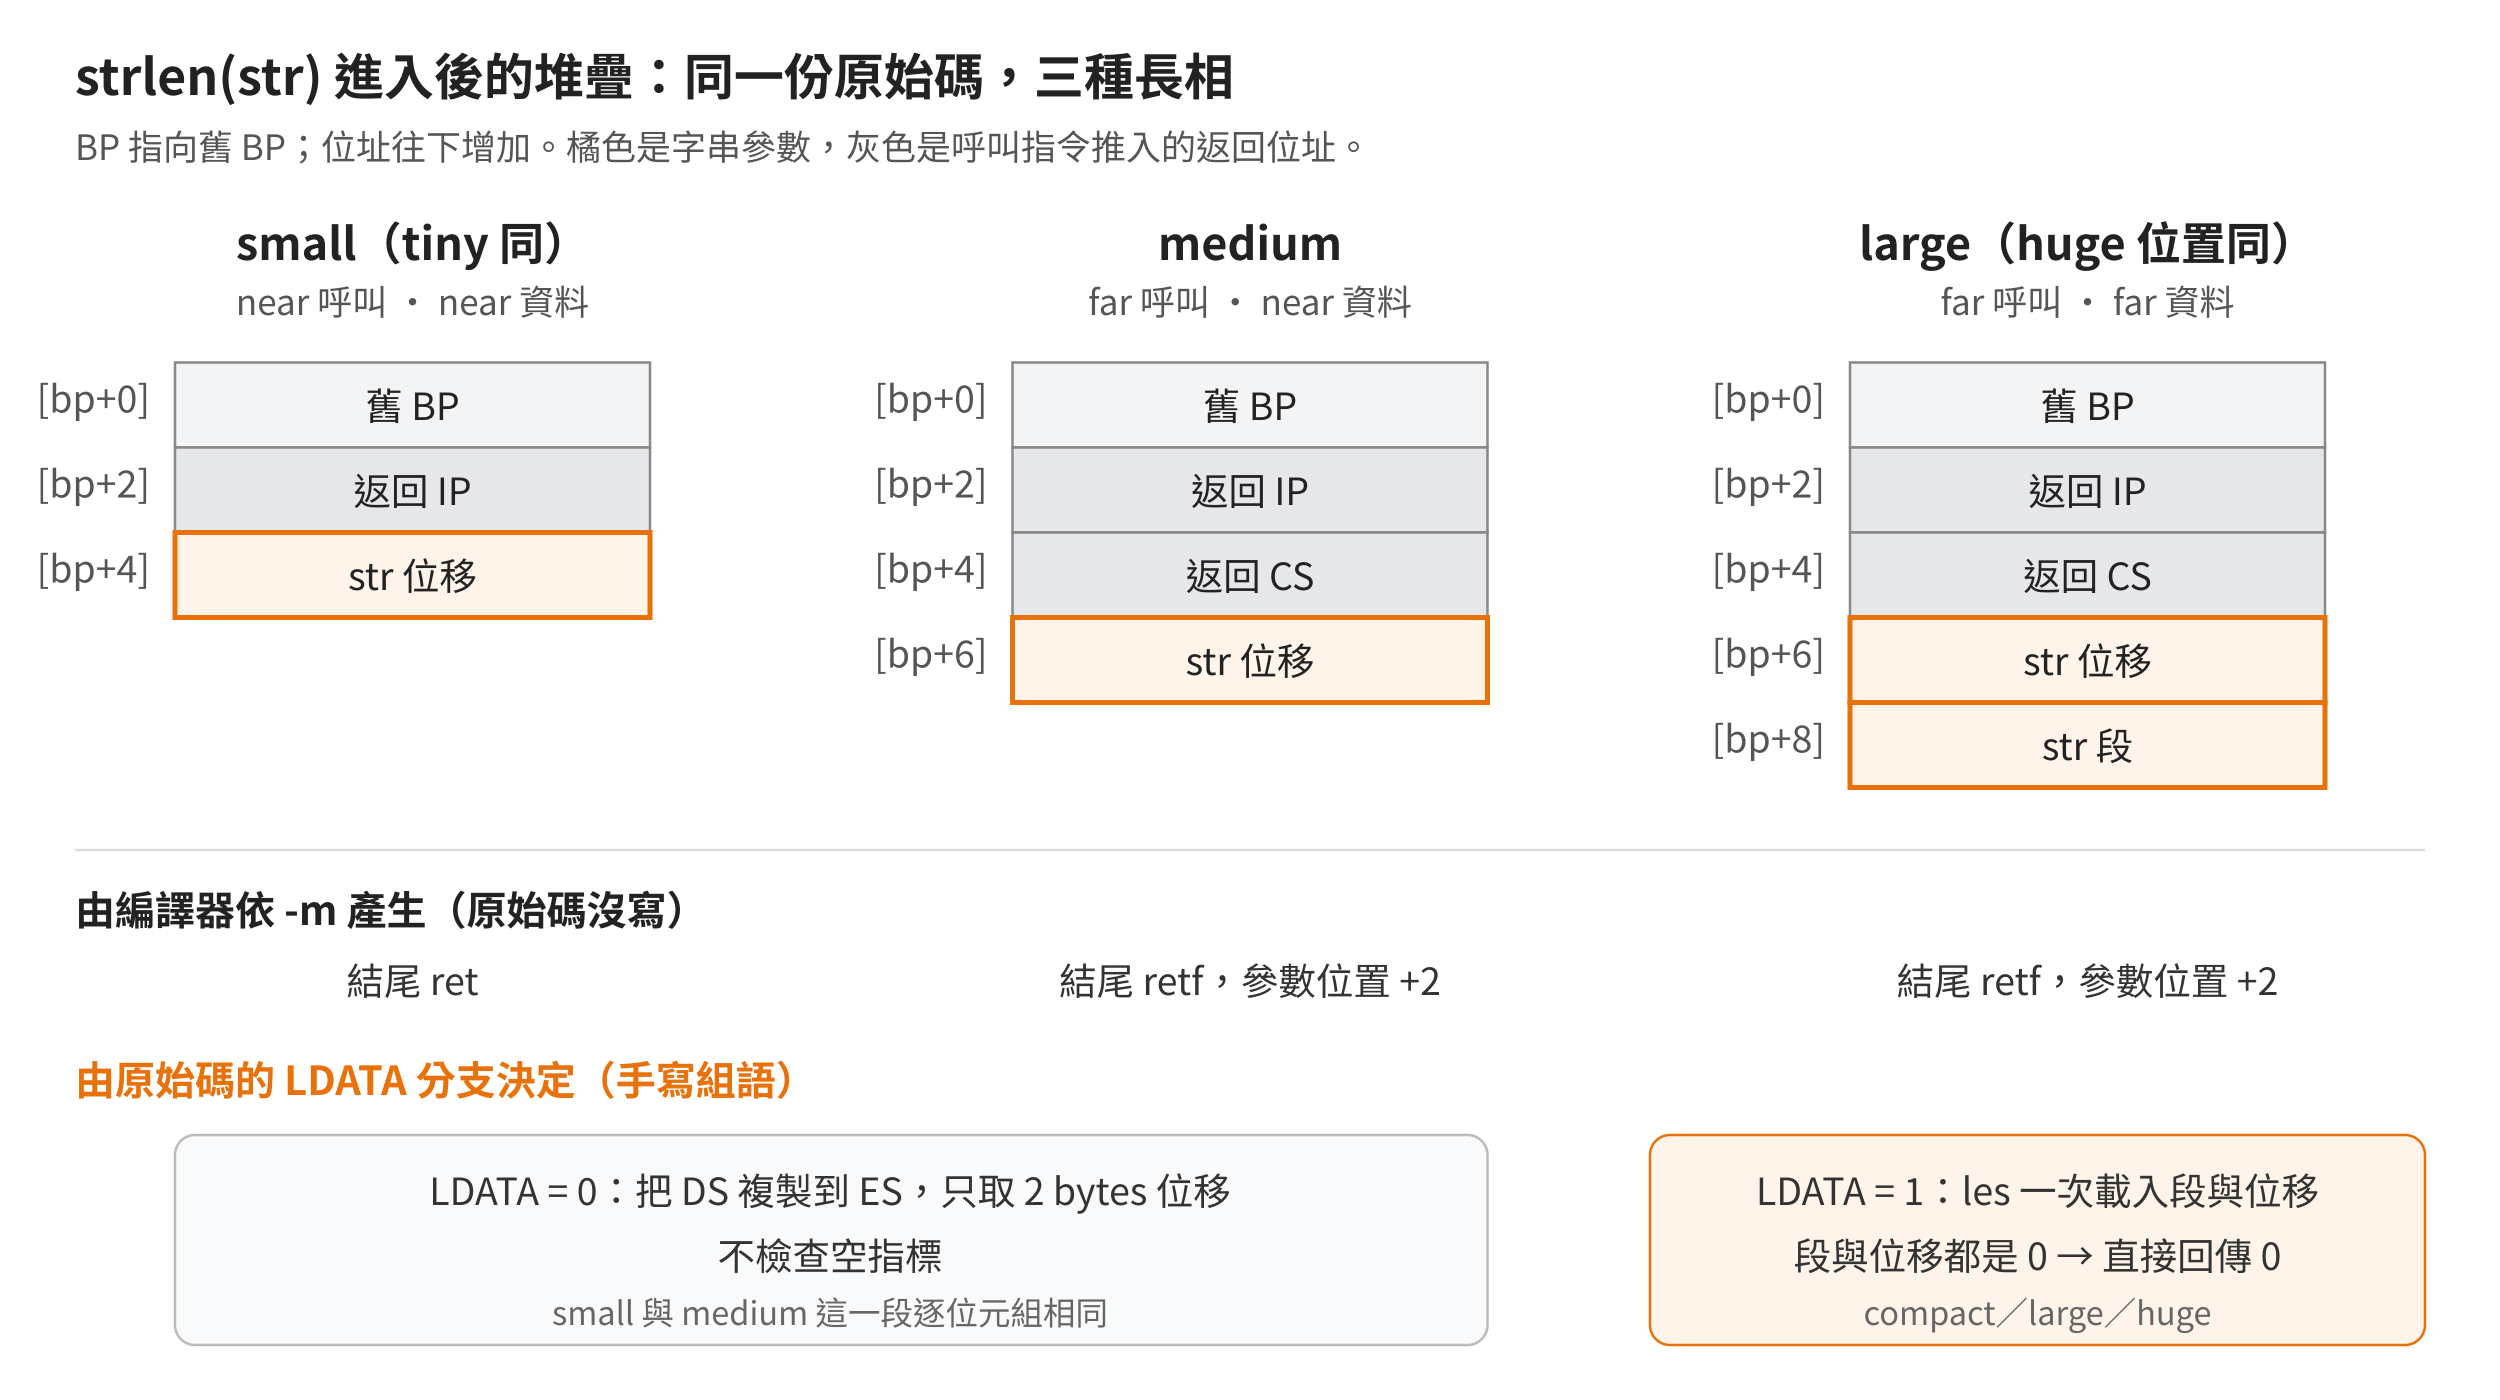
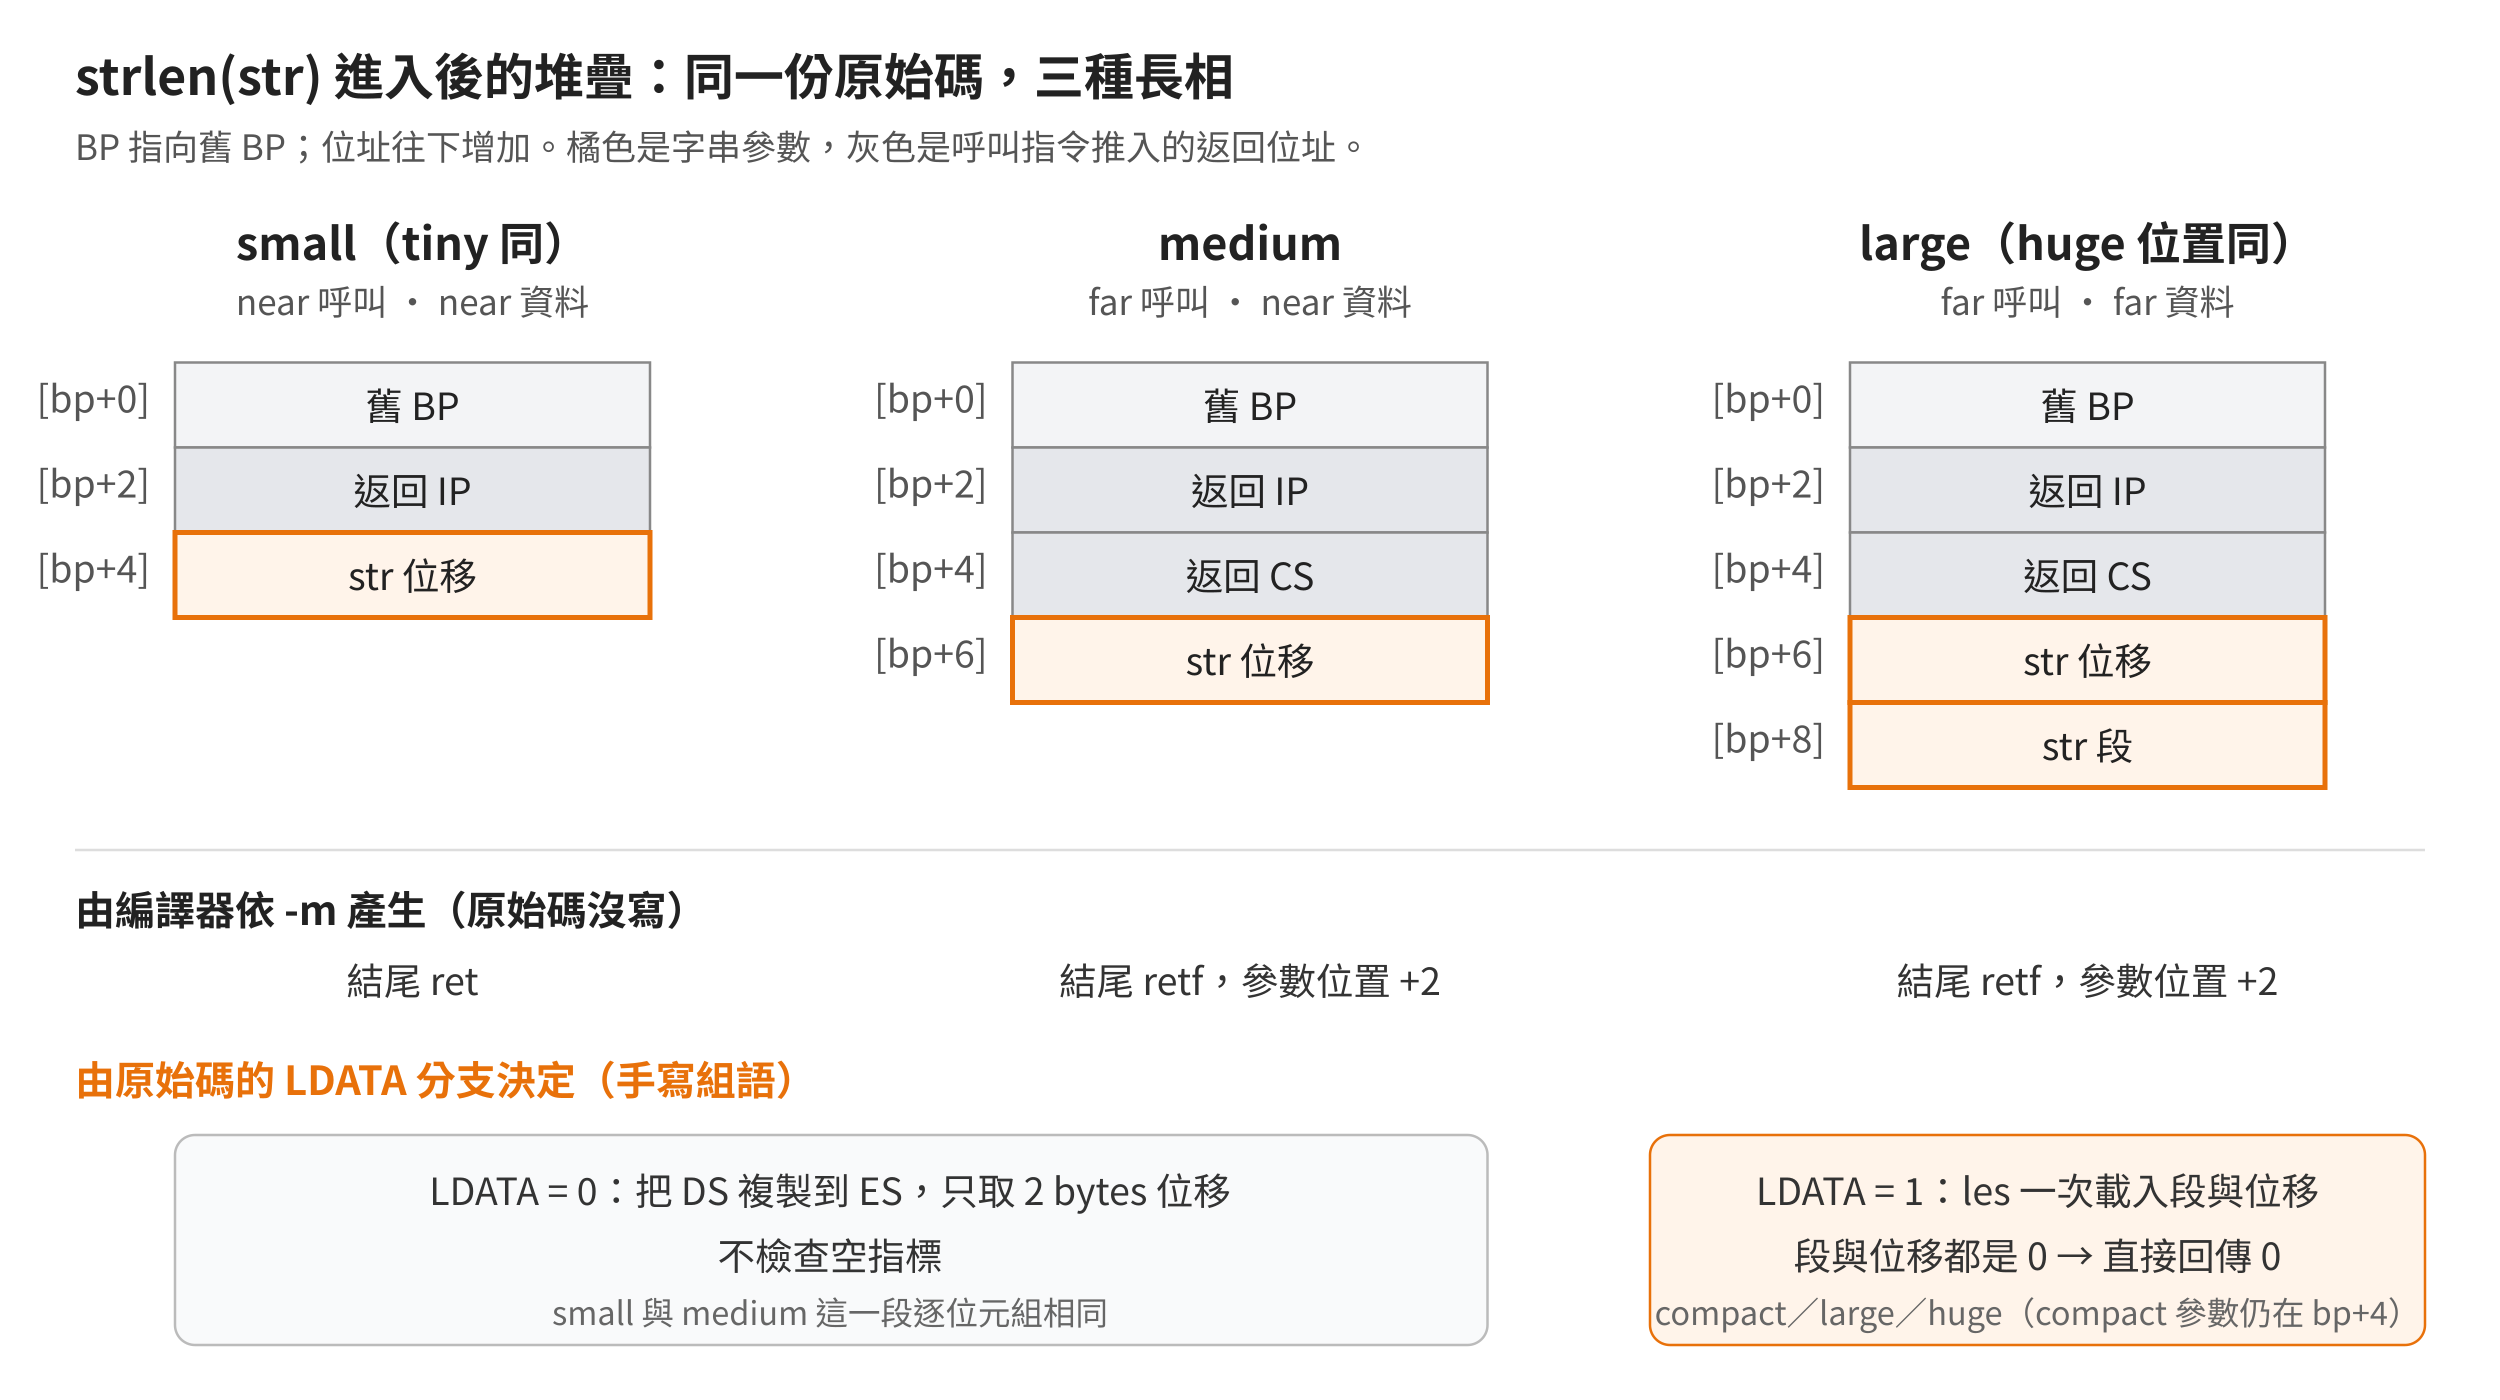
<svg xmlns="http://www.w3.org/2000/svg" width="1000" height="560" viewBox="0 0 1000 560" font-family="'Noto Sans CJK TC','PingFang TC','Microsoft JhengHei',sans-serif">
  <rect width="1000" height="560" fill="#ffffff" />
  <text x="30" y="38" font-size="20" font-weight="bold" fill="#222">strlen(str) 進入後的堆疊：同一份原始碼，三種長相</text>
  <text x="30" y="64" font-size="14" fill="#555">BP 指向舊 BP；位址往下增加。橘色是字串參數，灰色是呼叫指令推入的返回位址。</text>
  <text x="165" y="104" font-size="18" font-weight="bold" text-anchor="middle" fill="#222">small（tiny 同）</text>
  <text x="165" y="126" font-size="14" text-anchor="middle" fill="#555">near 呼叫 · near 資料</text>
  <text x="500" y="104" font-size="18" font-weight="bold" text-anchor="middle" fill="#222">medium</text>
  <text x="500" y="126" font-size="14" text-anchor="middle" fill="#555">far 呼叫 · near 資料</text>
  <text x="835" y="104" font-size="18" font-weight="bold" text-anchor="middle" fill="#222">large（huge 位置同）</text>
  <text x="835" y="126" font-size="14" text-anchor="middle" fill="#555">far 呼叫 · far 資料</text>
  <g font-size="15">
    <text x="60" y="165" text-anchor="end" fill="#555">[bp+0]</text>
    <rect x="70" y="145" width="190" height="34" fill="#f3f4f6" stroke="#888" />
    <text x="165" y="168" text-anchor="middle" fill="#222">舊 BP</text>
    <text x="60" y="199" text-anchor="end" fill="#555">[bp+2]</text>
    <rect x="70" y="179" width="190" height="34" fill="#e5e7eb" stroke="#888" />
    <text x="165" y="202" text-anchor="middle" fill="#222">返回 IP</text>
    <text x="60" y="233" text-anchor="end" fill="#555">[bp+4]</text>
    <rect x="70" y="213" width="190" height="34" fill="#fff4ea" stroke="#E8710A" stroke-width="2" />
    <text x="165" y="236" text-anchor="middle" fill="#222">str 位移</text>
  </g>
  <g font-size="15">
    <text x="395" y="165" text-anchor="end" fill="#555">[bp+0]</text>
    <rect x="405" y="145" width="190" height="34" fill="#f3f4f6" stroke="#888" />
    <text x="500" y="168" text-anchor="middle" fill="#222">舊 BP</text>
    <text x="395" y="199" text-anchor="end" fill="#555">[bp+2]</text>
    <rect x="405" y="179" width="190" height="34" fill="#e5e7eb" stroke="#888" />
    <text x="500" y="202" text-anchor="middle" fill="#222">返回 IP</text>
    <text x="395" y="233" text-anchor="end" fill="#555">[bp+4]</text>
    <rect x="405" y="213" width="190" height="34" fill="#e5e7eb" stroke="#888" />
    <text x="500" y="236" text-anchor="middle" fill="#222">返回 CS</text>
    <text x="395" y="267" text-anchor="end" fill="#555">[bp+6]</text>
    <rect x="405" y="247" width="190" height="34" fill="#fff4ea" stroke="#E8710A" stroke-width="2" />
    <text x="500" y="270" text-anchor="middle" fill="#222">str 位移</text>
  </g>
  <g font-size="15">
    <text x="730" y="165" text-anchor="end" fill="#555">[bp+0]</text>
    <rect x="740" y="145" width="190" height="34" fill="#f3f4f6" stroke="#888" />
    <text x="835" y="168" text-anchor="middle" fill="#222">舊 BP</text>
    <text x="730" y="199" text-anchor="end" fill="#555">[bp+2]</text>
    <rect x="740" y="179" width="190" height="34" fill="#e5e7eb" stroke="#888" />
    <text x="835" y="202" text-anchor="middle" fill="#222">返回 IP</text>
    <text x="730" y="233" text-anchor="end" fill="#555">[bp+4]</text>
    <rect x="740" y="213" width="190" height="34" fill="#e5e7eb" stroke="#888" />
    <text x="835" y="236" text-anchor="middle" fill="#222">返回 CS</text>
    <text x="730" y="267" text-anchor="end" fill="#555">[bp+6]</text>
    <rect x="740" y="247" width="190" height="34" fill="#fff4ea" stroke="#E8710A" stroke-width="2" />
    <text x="835" y="270" text-anchor="middle" fill="#222">str 位移</text>
    <text x="730" y="301" text-anchor="end" fill="#555">[bp+8]</text>
    <rect x="740" y="281" width="190" height="34" fill="#fff4ea" stroke="#E8710A" stroke-width="2" />
    <text x="835" y="304" text-anchor="middle" fill="#222">str 段</text>
  </g>
  <line x1="30" y1="340" x2="970" y2="340" stroke="#ddd" />
  <text x="30" y="370" font-size="16" font-weight="bold" fill="#222">由編譯器依 -m 產生（原始碼沒寫）</text>
  <g font-size="15" fill="#333">
    <text x="165" y="398" text-anchor="middle">結尾 ret</text>
    <text x="500" y="398" text-anchor="middle">結尾 retf，參數位置 +2</text>
    <text x="835" y="398" text-anchor="middle">結尾 retf，參數位置 +2</text>
  </g>
  <text x="30" y="438" font-size="16" font-weight="bold" fill="#E8710A">由原始碼的 LDATA 分支決定（手寫組語）</text>
  <rect x="70" y="454" width="525" height="84" rx="8" fill="#f9fafb" stroke="#bbb" />
  <text x="332" y="482" font-size="15" text-anchor="middle" fill="#333">LDATA = 0：把 DS 複製到 ES，只取 2 bytes 位移</text>
  <text x="332" y="508" font-size="15" text-anchor="middle" fill="#333">不檢查空指標</text>
  <text x="332" y="530" font-size="13" text-anchor="middle" fill="#666">small 與 medium 這一段逐位元組相同</text>
  <rect x="660" y="454" width="310" height="84" rx="8" fill="#fff4ea" stroke="#E8710A" />
  <text x="815" y="482" font-size="15" text-anchor="middle" fill="#333">LDATA = 1：les 一次載入段與位移</text>
  <text x="815" y="508" font-size="15" text-anchor="middle" fill="#333">段與位移都是 0 → 直接回傳 0</text>
-   <text x="815" y="530" font-size="13" text-anchor="middle" fill="#666">compact／large／huge</text>
+   <text x="815" y="530" font-size="13" text-anchor="middle" fill="#666">compact／large／huge（compact 參數仍在 bp+4）</text>
</svg>
